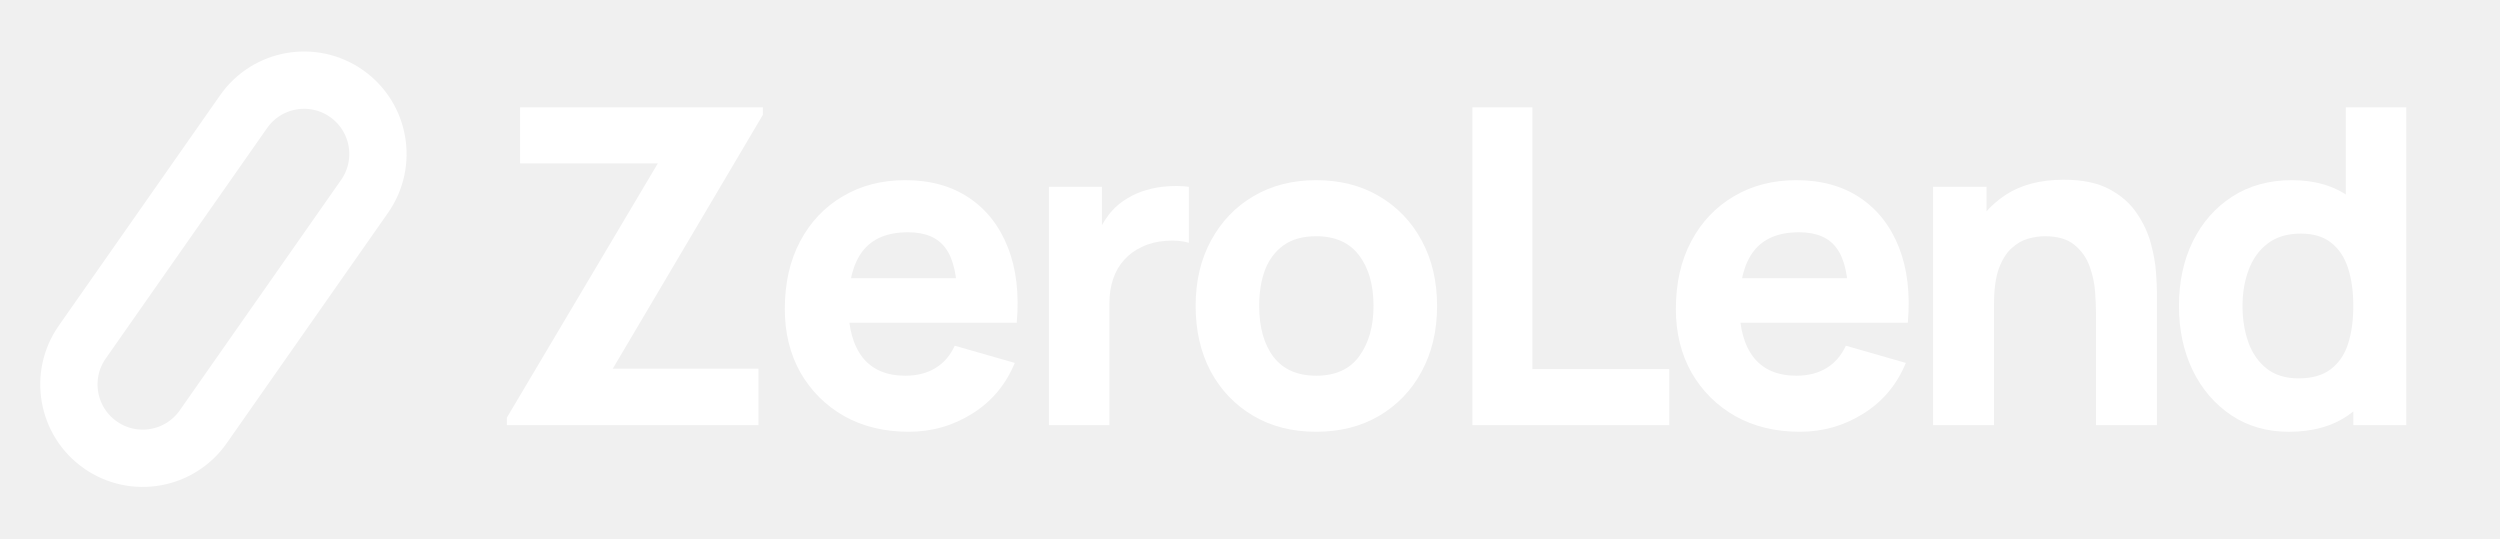
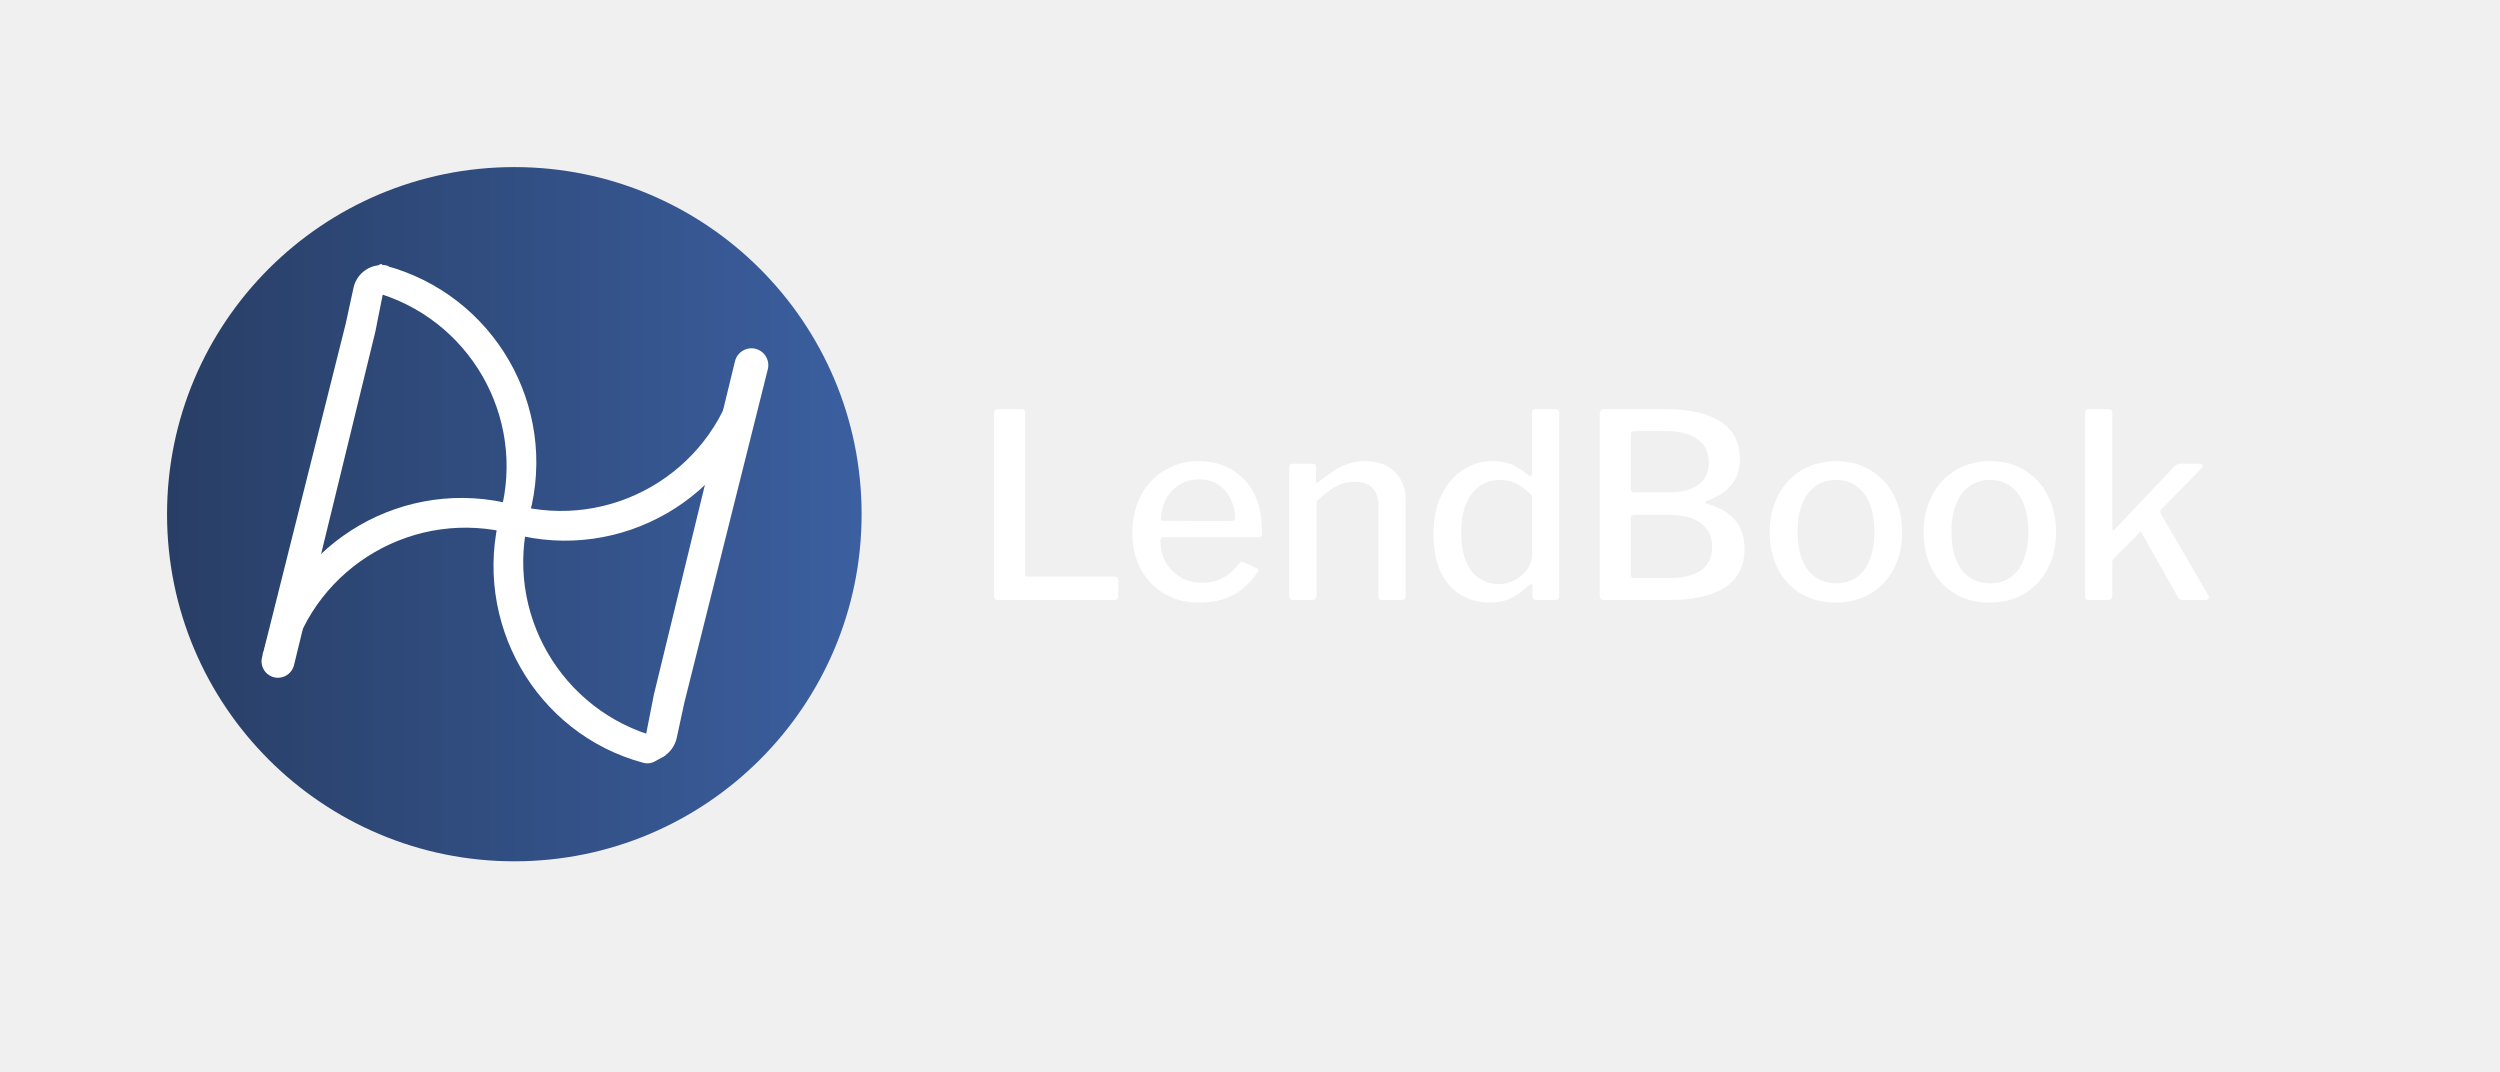
- <svg xmlns="http://www.w3.org/2000/svg" width="130" height="28" viewBox="0 0 130 28" fill="none">
-   <path d="M119.021 22.453C117.881 22.453 116.883 22.166 116.026 21.592C115.169 21.018 114.499 20.238 114.017 19.251C113.543 18.264 113.306 17.15 113.306 15.911C113.306 14.649 113.547 13.528 114.029 12.548C114.518 11.561 115.203 10.785 116.083 10.219C116.963 9.652 117.996 9.369 119.182 9.369C120.36 9.369 121.351 9.656 122.154 10.23C122.957 10.804 123.566 11.584 123.979 12.571C124.392 13.558 124.599 14.671 124.599 15.911C124.599 17.15 124.388 18.264 123.967 19.251C123.554 20.238 122.935 21.018 122.108 21.592C121.282 22.166 120.253 22.453 119.021 22.453ZM119.526 19.675C120.222 19.675 120.777 19.518 121.19 19.205C121.611 18.891 121.913 18.451 122.097 17.885C122.28 17.319 122.372 16.661 122.372 15.911C122.372 15.161 122.28 14.503 122.097 13.937C121.913 13.371 121.619 12.931 121.213 12.617C120.815 12.303 120.291 12.147 119.641 12.147C118.944 12.147 118.371 12.319 117.919 12.663C117.475 13 117.146 13.455 116.932 14.029C116.718 14.595 116.611 15.222 116.611 15.911C116.611 16.607 116.714 17.242 116.921 17.816C117.127 18.382 117.445 18.834 117.873 19.17C118.302 19.507 118.853 19.675 119.526 19.675ZM122.372 22.108V13.616H121.982V5.582H125.127V22.108H122.372Z" fill="white" />
-   <path d="M108.991 22.108V16.255C108.991 15.972 108.976 15.612 108.945 15.176C108.915 14.732 108.819 14.288 108.658 13.845C108.498 13.401 108.234 13.03 107.866 12.731C107.507 12.433 106.994 12.284 106.329 12.284C106.061 12.284 105.774 12.326 105.468 12.41C105.162 12.494 104.875 12.659 104.607 12.903C104.339 13.141 104.117 13.493 103.942 13.959C103.773 14.426 103.689 15.046 103.689 15.819L101.899 14.969C101.899 13.99 102.098 13.072 102.495 12.215C102.893 11.358 103.49 10.665 104.286 10.138C105.089 9.61 106.099 9.346 107.316 9.346C108.287 9.346 109.079 9.51 109.691 9.839C110.303 10.168 110.778 10.585 111.114 11.09C111.459 11.595 111.703 12.123 111.849 12.674C111.994 13.217 112.082 13.714 112.113 14.166C112.143 14.617 112.159 14.946 112.159 15.153V22.108H108.991ZM100.521 22.108V9.713H103.299V13.822H103.689V22.108H100.521Z" fill="white" />
-   <path d="M93.595 22.452C92.325 22.452 91.204 22.181 90.233 21.638C89.269 21.087 88.511 20.333 87.96 19.377C87.417 18.413 87.145 17.311 87.145 16.072C87.145 14.717 87.413 13.539 87.949 12.537C88.484 11.534 89.223 10.758 90.164 10.207C91.105 9.648 92.188 9.369 93.412 9.369C94.712 9.369 95.818 9.675 96.728 10.287C97.639 10.899 98.312 11.76 98.748 12.87C99.184 13.979 99.338 15.283 99.207 16.783H96.12V15.635C96.12 14.373 95.917 13.466 95.512 12.915C95.114 12.357 94.46 12.078 93.549 12.078C92.486 12.078 91.702 12.403 91.197 13.053C90.699 13.696 90.451 14.648 90.451 15.911C90.451 17.066 90.699 17.961 91.197 18.596C91.702 19.224 92.44 19.537 93.412 19.537C94.024 19.537 94.548 19.404 94.984 19.136C95.42 18.868 95.753 18.482 95.983 17.977L99.104 18.872C98.637 20.004 97.899 20.884 96.889 21.511C95.887 22.139 94.789 22.452 93.595 22.452ZM89.487 16.783V14.465H97.704V16.783H89.487Z" fill="white" />
-   <path d="M76.564 22.108V5.582H79.685V19.193H86.801V22.108H76.564Z" fill="white" />
-   <path d="M68.439 22.452C67.192 22.452 66.098 22.173 65.157 21.615C64.216 21.056 63.481 20.287 62.953 19.308C62.433 18.321 62.173 17.189 62.173 15.911C62.173 14.618 62.441 13.482 62.976 12.502C63.512 11.515 64.25 10.746 65.191 10.195C66.132 9.645 67.215 9.369 68.439 9.369C69.686 9.369 70.78 9.648 71.721 10.207C72.67 10.765 73.408 11.538 73.936 12.525C74.464 13.505 74.728 14.633 74.728 15.911C74.728 17.196 74.46 18.332 73.925 19.319C73.397 20.299 72.659 21.068 71.71 21.626C70.769 22.177 69.678 22.452 68.439 22.452ZM68.439 19.537C69.441 19.537 70.187 19.201 70.677 18.527C71.174 17.846 71.423 16.974 71.423 15.911C71.423 14.809 71.171 13.929 70.665 13.271C70.168 12.613 69.426 12.284 68.439 12.284C67.758 12.284 67.2 12.437 66.763 12.743C66.327 13.049 66.002 13.474 65.788 14.017C65.581 14.56 65.478 15.192 65.478 15.911C65.478 17.02 65.727 17.904 66.224 18.562C66.729 19.212 67.467 19.537 68.439 19.537Z" fill="white" />
-   <path d="M54.545 22.108V9.713H57.299V12.743L57.001 12.353C57.162 11.924 57.376 11.534 57.644 11.182C57.911 10.83 58.24 10.54 58.631 10.31C58.929 10.126 59.254 9.985 59.606 9.885C59.958 9.778 60.322 9.713 60.696 9.69C61.071 9.66 61.446 9.667 61.821 9.713V12.628C61.477 12.521 61.075 12.487 60.616 12.525C60.165 12.556 59.755 12.659 59.388 12.835C59.021 13.003 58.711 13.229 58.458 13.512C58.206 13.787 58.015 14.116 57.885 14.499C57.755 14.874 57.69 15.299 57.69 15.773V22.108H54.545Z" fill="white" />
-   <path d="M47.259 22.452C45.989 22.452 44.868 22.181 43.897 21.638C42.933 21.087 42.175 20.333 41.624 19.377C41.081 18.413 40.81 17.311 40.81 16.072C40.81 14.717 41.077 13.539 41.613 12.537C42.148 11.534 42.887 10.758 43.828 10.207C44.769 9.648 45.852 9.369 47.076 9.369C48.377 9.369 49.482 9.675 50.392 10.287C51.303 10.899 51.976 11.76 52.412 12.87C52.849 13.979 53.002 15.283 52.871 16.783H49.784V15.635C49.784 14.373 49.581 13.466 49.176 12.915C48.778 12.357 48.124 12.078 47.214 12.078C46.15 12.078 45.366 12.403 44.861 13.053C44.364 13.696 44.115 14.648 44.115 15.911C44.115 17.066 44.364 17.961 44.861 18.596C45.366 19.224 46.104 19.537 47.076 19.537C47.688 19.537 48.212 19.404 48.648 19.136C49.084 18.868 49.417 18.482 49.647 17.977L52.768 18.872C52.301 20.004 51.563 20.884 50.553 21.511C49.551 22.139 48.453 22.452 47.259 22.452ZM43.151 16.783V14.465H51.368V16.783H43.151Z" fill="white" />
-   <path d="M26.356 22.108V21.718L34.206 8.497H27.045V5.582H39.669V5.972L31.865 19.17H39.44V22.108H26.356Z" fill="white" />
-   <rect x="-2.075" y="0.366" width="7.679" height="22.307" rx="3.839" transform="matrix(-0.819152 -0.573576 -0.573576 0.819152 19.6704 5.57519)" stroke="white" stroke-width="2.98" />
+ <svg xmlns="http://www.w3.org/2000/svg" width="175" height="75" viewBox="0 0 175 75" fill="none">
+   <ellipse cx="36.003" cy="35.994" rx="24.31" ry="24.298" fill="url(#paint0_linear_133_28)" />
+   <path d="M19.268 45.667L18.924 45.865L19.201 46.346L19.548 46.146L19.934 46.25C21.808 39.261 28.994 35.114 35.986 36.987L36.09 36.6L36.436 36.401L36.158 35.92L35.814 36.118C35.813 36.118 35.813 36.118 35.812 36.118L35.915 35.733C28.497 33.746 20.872 38.147 18.884 45.562L19.268 45.665C19.268 45.666 19.268 45.666 19.268 45.667Z" fill="white" stroke="white" stroke-width="0.8" />
+   <path d="M52.556 27.065L52.901 26.866L52.623 26.385L52.276 26.585L51.89 26.481C50.022 33.45 42.856 37.585 35.884 35.718L35.781 36.104L35.434 36.304L35.712 36.785L36.056 36.586C36.057 36.587 36.058 36.587 36.058 36.587L35.955 36.971C43.354 38.953 50.958 34.565 52.941 27.169L52.556 27.066C52.556 27.066 52.556 27.065 52.556 27.065Z" fill="white" stroke="white" stroke-width="0.8" />
+   <path d="M35.806 36.119L35.607 35.775L36.088 35.497L36.288 35.844L36.675 35.947C34.801 42.935 38.951 50.119 45.942 51.991L45.839 52.378L46.039 52.724L45.654 52.946C45.5 53.035 45.318 53.059 45.147 53.013C37.784 51.041 33.45 43.369 35.421 36.018L35.805 36.121C35.806 36.12 35.806 36.12 35.806 36.119Z" fill="white" stroke="white" stroke-width="0.8" />
+   <path d="M36.282 35.849L36.481 36.193L36 36.471L35.8 36.125L35.414 36.021C37.282 29.053 33.144 21.89 26.173 20.023L26.276 19.637L26.076 19.291L26.558 19.013L26.756 19.357C26.757 19.357 26.758 19.357 26.758 19.358L26.861 18.973C34.259 20.954 38.65 28.556 36.668 35.951L36.283 35.847C36.283 35.848 36.283 35.849 36.282 35.849Z" fill="white" stroke="white" stroke-width="0.8" />
+   <path d="M20.579 46.565C20.436 47.151 19.864 47.528 19.269 47.428V47.428C18.606 47.317 18.179 46.664 18.343 46.012L24.203 22.646L24.747 20.143C24.987 19.038 26.09 18.348 27.189 18.614V18.614L26.278 23.202L20.579 46.565Z" fill="white" />
+   <path d="M51.45 25.284C51.597 24.681 52.186 24.294 52.798 24.398V24.398C53.477 24.514 53.913 25.183 53.746 25.85L47.903 49.191L47.374 51.641C47.129 52.775 45.997 53.484 44.87 53.21V53.21L45.772 48.62L51.45 25.284Z" fill="white" />
+   <path d="M69.584 28.914C69.584 28.734 69.668 28.644 69.836 28.644H71.528C71.684 28.644 71.762 28.734 71.762 28.914V40.164C71.762 40.296 71.822 40.362 71.942 40.362H78.026C78.194 40.362 78.278 40.434 78.278 40.578V41.766C78.278 41.838 78.254 41.898 78.206 41.946C78.17 41.982 78.11 42 78.026 42H69.89C69.77 42 69.686 41.976 69.638 41.928C69.602 41.88 69.584 41.808 69.584 41.712V28.914ZM81.23 37.896C81.23 38.436 81.356 38.928 81.608 39.372C81.872 39.804 82.22 40.152 82.652 40.416C83.096 40.668 83.588 40.794 84.128 40.794C84.68 40.794 85.172 40.68 85.604 40.452C86.036 40.224 86.432 39.87 86.792 39.39C86.828 39.342 86.864 39.318 86.9 39.318C86.936 39.306 86.99 39.318 87.062 39.354L87.98 39.786C88.112 39.846 88.124 39.942 88.016 40.074C87.68 40.566 87.308 40.968 86.9 41.28C86.504 41.592 86.06 41.82 85.568 41.964C85.076 42.108 84.53 42.18 83.93 42.18C83.018 42.18 82.214 41.976 81.518 41.568C80.822 41.16 80.27 40.59 79.862 39.858C79.466 39.126 79.268 38.286 79.268 37.338C79.268 36.294 79.472 35.4 79.88 34.656C80.288 33.9 80.84 33.318 81.536 32.91C82.244 32.49 83.03 32.28 83.894 32.28C84.782 32.28 85.556 32.478 86.216 32.874C86.888 33.258 87.41 33.816 87.782 34.548C88.154 35.28 88.34 36.168 88.34 37.212C88.34 37.32 88.328 37.416 88.304 37.5C88.28 37.572 88.202 37.608 88.07 37.608H81.41C81.35 37.608 81.302 37.638 81.266 37.698C81.242 37.746 81.23 37.812 81.23 37.896ZM86.144 36.474C86.276 36.474 86.36 36.456 86.396 36.42C86.432 36.384 86.45 36.318 86.45 36.222C86.45 35.766 86.348 35.334 86.144 34.926C85.952 34.518 85.67 34.188 85.298 33.936C84.938 33.684 84.488 33.558 83.948 33.558C83.384 33.558 82.898 33.696 82.49 33.972C82.094 34.236 81.788 34.59 81.572 35.034C81.368 35.478 81.266 35.952 81.266 36.456L86.144 36.474ZM90.536 42C90.344 42 90.248 41.904 90.248 41.712V32.73C90.248 32.55 90.326 32.46 90.482 32.46H91.904C92.048 32.46 92.12 32.538 92.12 32.694V33.684C92.12 33.744 92.132 33.786 92.156 33.81C92.192 33.822 92.24 33.798 92.3 33.738C92.672 33.438 93.026 33.18 93.362 32.964C93.698 32.736 94.04 32.568 94.388 32.46C94.736 32.34 95.114 32.28 95.522 32.28C96.434 32.28 97.142 32.532 97.646 33.036C98.15 33.54 98.402 34.206 98.402 35.034V41.676C98.402 41.892 98.3 42 98.096 42H96.764C96.668 42 96.596 41.982 96.548 41.946C96.512 41.898 96.494 41.82 96.494 41.712V35.412C96.494 34.884 96.356 34.47 96.08 34.17C95.804 33.87 95.378 33.72 94.802 33.72C94.478 33.72 94.178 33.774 93.902 33.882C93.626 33.978 93.35 34.128 93.074 34.332C92.798 34.524 92.492 34.77 92.156 35.07V41.694C92.156 41.898 92.042 42 91.814 42H90.536ZM107.562 42C107.478 42 107.406 41.976 107.346 41.928C107.298 41.88 107.274 41.808 107.274 41.712V41.028C107.274 40.944 107.25 40.896 107.202 40.884C107.154 40.872 107.1 40.896 107.04 40.956C106.884 41.1 106.686 41.268 106.446 41.46C106.206 41.652 105.906 41.82 105.546 41.964C105.186 42.108 104.76 42.18 104.268 42.18C103.524 42.18 102.852 42 102.252 41.64C101.664 41.28 101.196 40.746 100.848 40.038C100.512 39.318 100.344 38.424 100.344 37.356C100.344 36.336 100.524 35.448 100.884 34.692C101.244 33.936 101.736 33.348 102.36 32.928C102.984 32.496 103.686 32.28 104.466 32.28C105.03 32.28 105.504 32.37 105.888 32.55C106.284 32.73 106.638 32.958 106.95 33.234C107.046 33.318 107.118 33.354 107.166 33.342C107.214 33.318 107.238 33.24 107.238 33.108V28.914C107.238 28.734 107.316 28.644 107.472 28.644H108.912C109.068 28.644 109.146 28.734 109.146 28.914V41.694C109.146 41.802 109.122 41.88 109.074 41.928C109.026 41.976 108.936 42 108.804 42H107.562ZM107.238 34.692C106.89 34.344 106.542 34.074 106.194 33.882C105.846 33.69 105.456 33.594 105.024 33.594C104.496 33.594 104.022 33.732 103.602 34.008C103.194 34.284 102.87 34.698 102.63 35.25C102.402 35.79 102.288 36.474 102.288 37.302C102.288 38.142 102.408 38.826 102.648 39.354C102.888 39.882 103.206 40.272 103.602 40.524C104.01 40.764 104.454 40.884 104.934 40.884C105.366 40.884 105.756 40.782 106.104 40.578C106.452 40.374 106.728 40.122 106.932 39.822C107.136 39.51 107.238 39.204 107.238 38.904V34.692ZM112.252 42C112.168 42 112.102 41.976 112.054 41.928C112.006 41.88 111.982 41.82 111.982 41.748V28.95C111.982 28.854 112.006 28.782 112.054 28.734C112.114 28.674 112.186 28.644 112.27 28.644H116.644C118.3 28.644 119.572 28.938 120.46 29.526C121.348 30.114 121.792 30.978 121.792 32.118C121.792 32.826 121.606 33.42 121.234 33.9C120.862 34.38 120.262 34.776 119.434 35.088C119.386 35.1 119.362 35.13 119.362 35.178C119.362 35.214 119.386 35.238 119.434 35.25C120.322 35.49 120.988 35.868 121.432 36.384C121.888 36.888 122.116 37.566 122.116 38.418C122.116 39.63 121.66 40.53 120.748 41.118C119.848 41.706 118.534 42 116.806 42H112.252ZM116.716 40.47C117.772 40.47 118.558 40.29 119.074 39.93C119.59 39.558 119.848 39.012 119.848 38.292C119.848 37.764 119.716 37.338 119.452 37.014C119.2 36.678 118.852 36.432 118.408 36.276C117.964 36.12 117.46 36.042 116.896 36.042H114.448C114.256 36.042 114.16 36.12 114.16 36.276V40.2C114.16 40.38 114.226 40.47 114.358 40.47H116.716ZM116.896 34.458C117.232 34.458 117.556 34.428 117.868 34.368C118.192 34.296 118.486 34.182 118.75 34.026C119.014 33.858 119.224 33.642 119.38 33.378C119.536 33.102 119.614 32.766 119.614 32.37C119.614 31.638 119.344 31.092 118.804 30.732C118.276 30.36 117.568 30.174 116.68 30.174H114.43C114.25 30.174 114.16 30.252 114.16 30.408V34.206C114.16 34.374 114.226 34.458 114.358 34.458H116.896ZM128.507 42.18C127.583 42.18 126.773 41.976 126.077 41.568C125.381 41.148 124.841 40.572 124.457 39.84C124.073 39.096 123.881 38.244 123.881 37.284C123.881 36.288 124.079 35.418 124.475 34.674C124.871 33.918 125.417 33.33 126.113 32.91C126.821 32.49 127.625 32.28 128.525 32.28C129.461 32.28 130.271 32.496 130.955 32.928C131.651 33.348 132.191 33.936 132.575 34.692C132.959 35.436 133.151 36.294 133.151 37.266C133.151 38.226 132.953 39.078 132.557 39.822C132.173 40.554 131.633 41.13 130.937 41.55C130.241 41.97 129.431 42.18 128.507 42.18ZM128.543 40.83C129.107 40.83 129.587 40.686 129.983 40.398C130.379 40.11 130.679 39.702 130.883 39.174C131.099 38.634 131.207 37.986 131.207 37.23C131.207 36.474 131.099 35.826 130.883 35.286C130.679 34.746 130.373 34.332 129.965 34.044C129.569 33.744 129.089 33.594 128.525 33.594C127.961 33.594 127.475 33.744 127.067 34.044C126.671 34.332 126.365 34.746 126.149 35.286C125.933 35.826 125.825 36.474 125.825 37.23C125.825 37.986 125.933 38.634 126.149 39.174C126.365 39.702 126.671 40.11 127.067 40.398C127.475 40.686 127.967 40.83 128.543 40.83ZM139.282 42.18C138.358 42.18 137.548 41.976 136.852 41.568C136.156 41.148 135.616 40.572 135.232 39.84C134.848 39.096 134.656 38.244 134.656 37.284C134.656 36.288 134.854 35.418 135.25 34.674C135.646 33.918 136.192 33.33 136.888 32.91C137.596 32.49 138.4 32.28 139.3 32.28C140.236 32.28 141.046 32.496 141.73 32.928C142.426 33.348 142.966 33.936 143.35 34.692C143.734 35.436 143.926 36.294 143.926 37.266C143.926 38.226 143.728 39.078 143.332 39.822C142.948 40.554 142.408 41.13 141.712 41.55C141.016 41.97 140.206 42.18 139.282 42.18ZM139.318 40.83C139.882 40.83 140.362 40.686 140.758 40.398C141.154 40.11 141.454 39.702 141.658 39.174C141.874 38.634 141.982 37.986 141.982 37.23C141.982 36.474 141.874 35.826 141.658 35.286C141.454 34.746 141.148 34.332 140.74 34.044C140.344 33.744 139.864 33.594 139.3 33.594C138.736 33.594 138.25 33.744 137.842 34.044C137.446 34.332 137.14 34.746 136.924 35.286C136.708 35.826 136.6 36.474 136.6 37.23C136.6 37.986 136.708 38.634 136.924 39.174C137.14 39.702 137.446 40.11 137.842 40.398C138.25 40.686 138.742 40.83 139.318 40.83ZM154.576 41.658C154.624 41.742 154.63 41.82 154.594 41.892C154.57 41.964 154.498 42 154.378 42H152.776C152.692 42 152.62 41.976 152.56 41.928C152.5 41.88 152.452 41.814 152.416 41.73L149.95 37.374C149.926 37.302 149.896 37.26 149.86 37.248C149.824 37.236 149.776 37.266 149.716 37.338L148.006 39.048C147.958 39.096 147.922 39.15 147.898 39.21C147.874 39.258 147.862 39.33 147.862 39.426V41.658C147.862 41.79 147.832 41.88 147.772 41.928C147.724 41.976 147.634 42 147.502 42H146.26C146.14 42 146.056 41.982 146.008 41.946C145.972 41.898 145.954 41.82 145.954 41.712V28.914C145.954 28.734 146.032 28.644 146.188 28.644H147.628C147.784 28.644 147.862 28.734 147.862 28.914V36.96C147.862 37.044 147.874 37.098 147.898 37.122C147.934 37.134 147.988 37.104 148.06 37.032L152.164 32.694C152.32 32.538 152.458 32.46 152.578 32.46H153.928C154.072 32.46 154.156 32.496 154.18 32.568C154.204 32.64 154.162 32.73 154.054 32.838L151.318 35.628C151.27 35.676 151.24 35.724 151.228 35.772C151.216 35.82 151.234 35.898 151.282 36.006L154.576 41.658Z" fill="white" />
+   <defs>
+     <linearGradient id="paint0_linear_133_28" x1="60.312" y1="35.994" x2="11.693" y2="35.994" gradientUnits="userSpaceOnUse">
+       <stop stop-color="#3B5FA0" />
+       <stop offset="1" stop-color="#283E65" />
+     </linearGradient>
+   </defs>
</svg>
